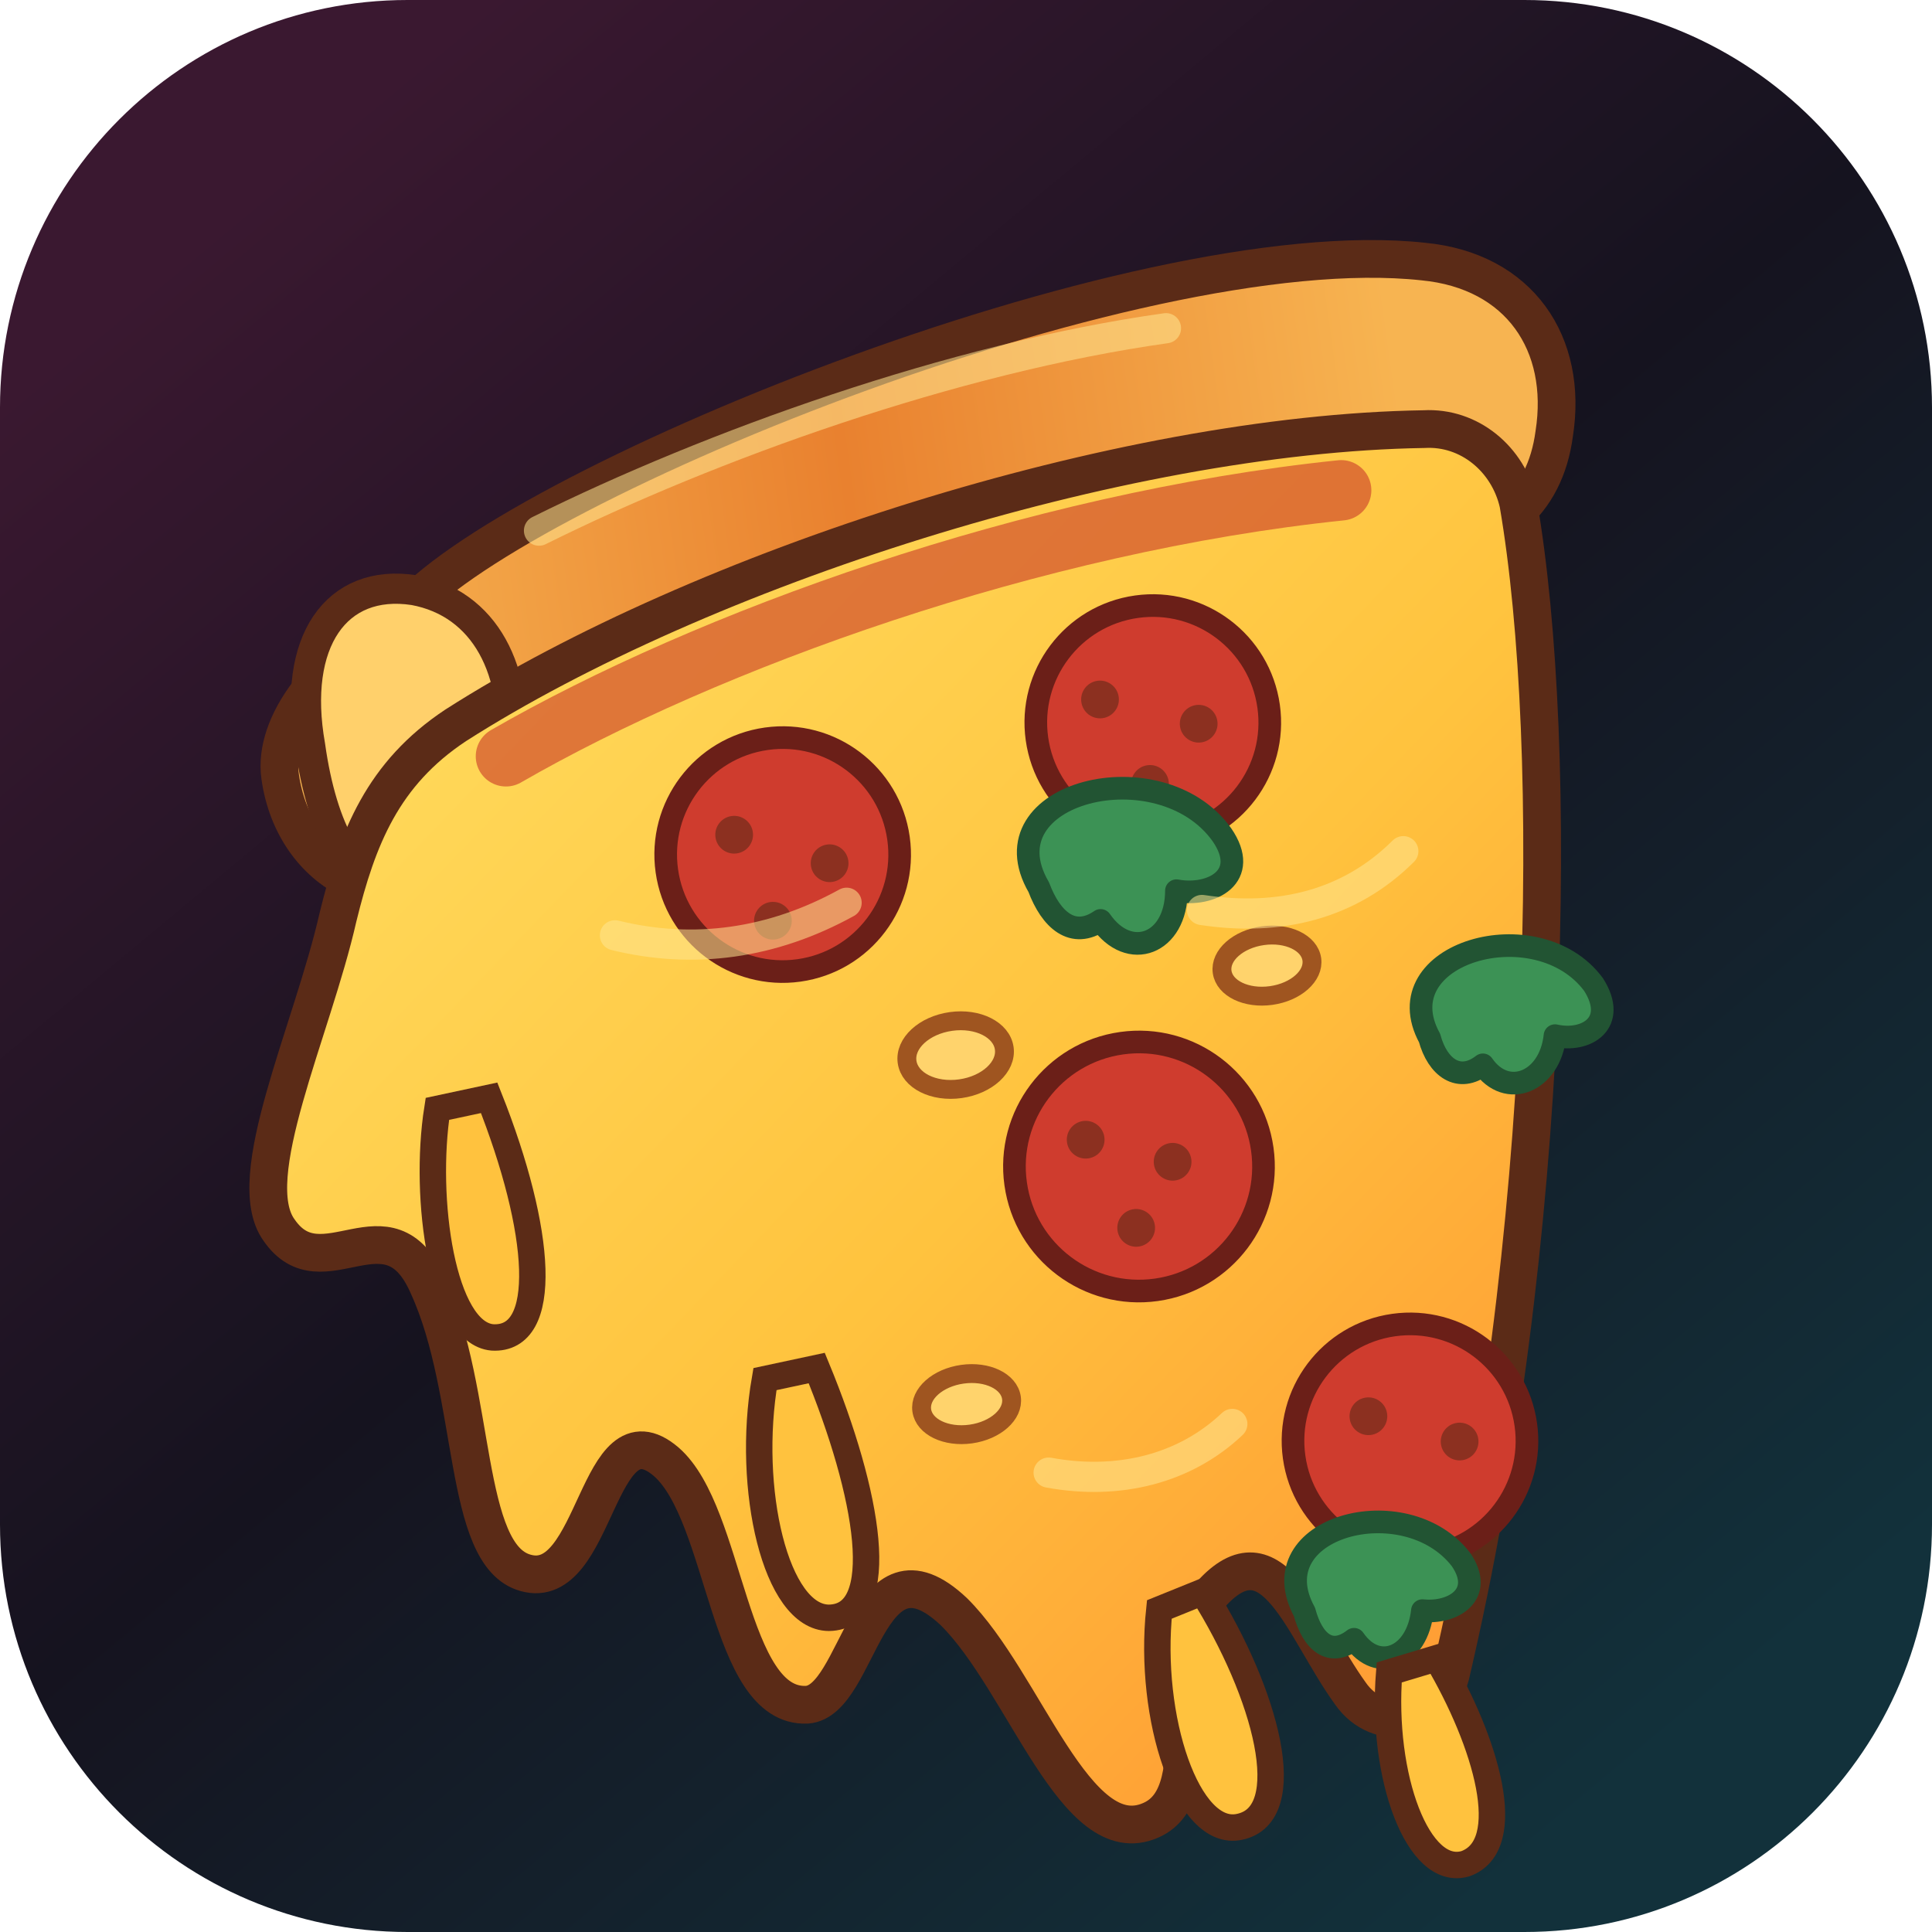
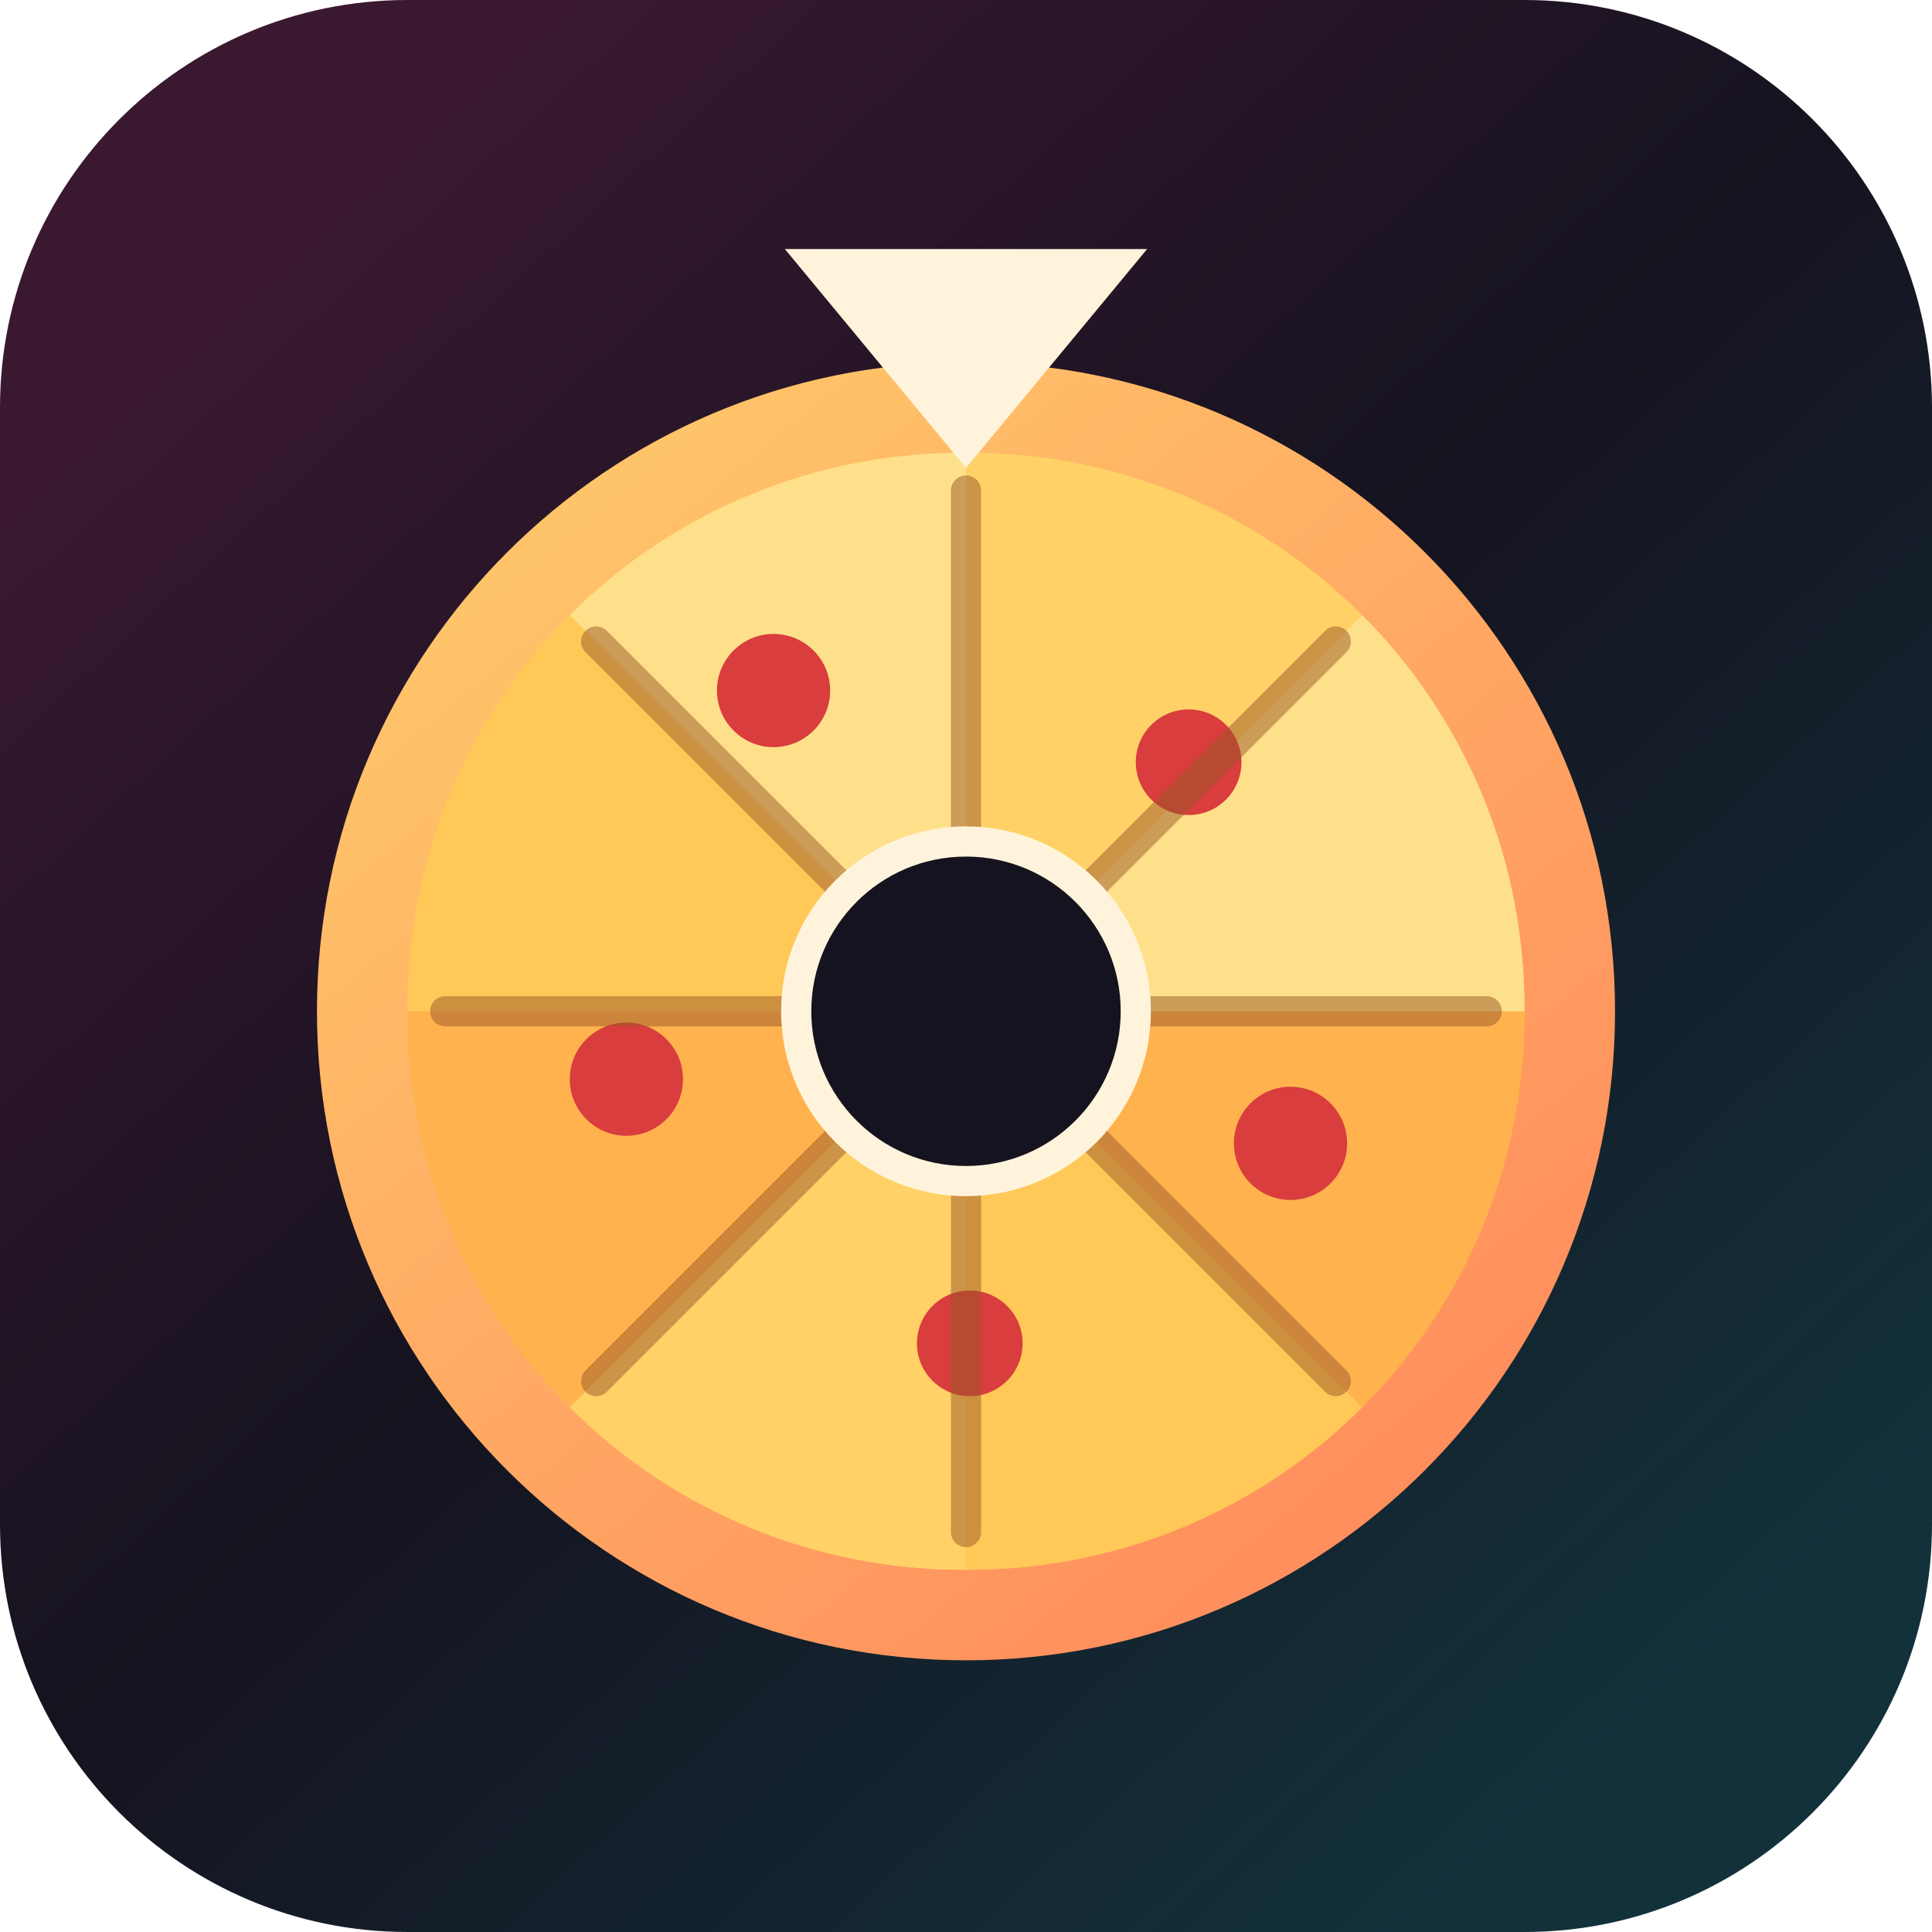
- <svg xmlns="http://www.w3.org/2000/svg" viewBox="0 0 512 512" role="img" aria-label="Pizza slice logo">
+ <svg xmlns="http://www.w3.org/2000/svg" viewBox="0 0 512 512" role="img" aria-label="Pizza spinner logo">
  <defs>
-     <linearGradient id="bg" x1="78" y1="42" x2="434" y2="470" gradientUnits="userSpaceOnUse">
+     <linearGradient id="bg" x1="76" y1="58" x2="438" y2="454" gradientUnits="userSpaceOnUse">
      <stop stop-color="#3a1830" />
      <stop offset="0.48" stop-color="#15131f" />
      <stop offset="1" stop-color="#12313b" />
    </linearGradient>
-     <linearGradient id="cheese" x1="144" y1="142" x2="370" y2="430" gradientUnits="userSpaceOnUse">
-       <stop stop-color="#ffd95a" />
-       <stop offset="0.55" stop-color="#ffc33e" />
-       <stop offset="1" stop-color="#ff9f35" />
-     </linearGradient>
-     <linearGradient id="crust" x1="94" y1="105" x2="391" y2="105" gradientUnits="userSpaceOnUse">
-       <stop stop-color="#f7b451" />
-       <stop offset="0.5" stop-color="#e9812f" />
-       <stop offset="1" stop-color="#f7b451" />
+     <linearGradient id="crust" x1="124" y1="96" x2="388" y2="416" gradientUnits="userSpaceOnUse">
+       <stop stop-color="#ffcb6b" />
+       <stop offset="1" stop-color="#ff8a5c" />
    </linearGradient>
  </defs>
  <rect width="512" height="512" rx="108" fill="url(#bg)" />
-   <g transform="rotate(-8 256 256)">
-     <path d="M121 143c31-29 206-74 281-55 25 6 35 27 28 50-5 18-19 27-40 25-75-10-180 11-259 49-25 12-48-5-48-31 0-14 15-29 38-38Z" fill="url(#crust)" stroke="#5b2b17" stroke-width="10" stroke-linejoin="round" />
-     <path d="M92 174c-1-28 13-43 33-37 18 6 25 25 19 48-6 22-20 34-35 30-11-3-17-18-17-41Z" fill="#ffd06b" stroke="#5b2b17" stroke-width="8" />
-     <path d="M131 174c70-32 185-52 265-42 12 1 21 11 22 23 2 65-18 194-61 305-5 12-21 13-27 1-10-19-14-47-33-31-16 13-6 52-24 57-21 6-28-41-44-62-20-25-28 20-42 19-21-2-14-53-28-69-16-18-23 32-41 24-16-7-6-49-15-79-7-25-28-2-37-20-8-15 16-51 27-80 8-20 17-36 38-46Z" fill="url(#cheese)" stroke="#5b2b17" stroke-width="10" stroke-linejoin="round" />
-     <path d="M143 184c57-23 147-42 229-39" fill="none" stroke="#d14e2c" stroke-width="16" stroke-linecap="round" opacity="0.7" />
-     <g fill="#cf3c2e" stroke="#6b1f18" stroke-width="6">
-       <circle cx="212" cy="220" r="31" />
-       <circle cx="314" cy="199" r="31" />
-       <circle cx="294" cy="315" r="33" />
-       <circle cx="355" cy="397" r="31" />
-     </g>
-     <g fill="#7c2d1d" opacity="0.8">
-       <circle cx="200" cy="213" r="5" />
-       <circle cx="224" cy="224" r="5" />
-       <circle cx="207" cy="237" r="5" />
-       <circle cx="301" cy="191" r="5" />
-       <circle cx="326" cy="201" r="5" />
-       <circle cx="311" cy="215" r="5" />
-       <circle cx="281" cy="306" r="5" />
-       <circle cx="303" cy="315" r="5" />
-       <circle cx="291" cy="331" r="5" />
-       <circle cx="345" cy="389" r="5" />
-       <circle cx="368" cy="399" r="5" />
-     </g>
-     <g fill="#3c9255" stroke="#225433" stroke-width="6" stroke-linejoin="round">
-       <path d="M278 238c-11-27 37-32 50-7 6 12-5 16-14 13-2 14-15 17-21 5-8 4-13-2-15-11Z" />
-       <path d="M375 292c-9-24 33-30 45-8 5 11-4 15-12 12-3 12-15 15-20 5-7 4-12-1-13-9Z" />
-       <path d="M321 438c-9-24 31-29 43-8 5 10-4 14-12 12-3 12-14 15-19 5-7 4-11-1-12-9Z" />
-     </g>
-     <g fill="#ffd36c" stroke="#9f5520" stroke-width="5">
-       <ellipse cx="250" cy="279" rx="13" ry="9" />
-       <ellipse cx="335" cy="267" rx="12" ry="8" />
-       <ellipse cx="240" cy="371" rx="12" ry="8" />
-     </g>
-     <g fill="none" stroke="#ffe68f" stroke-width="8" stroke-linecap="round" opacity="0.55">
-       <path d="M165 235c20 8 41 8 62 0" />
-       <path d="M320 250c20 6 39 4 55-8" />
-       <path d="M259 392c18 6 36 4 50-6" />
-       <path d="M160 126c48-16 115-30 172-30" />
-     </g>
-     <g fill="#ffc23e" stroke="#5b2b17" stroke-width="7">
-       <path d="M112 274c-7 23-7 59 6 62 15 3 17-26 8-63Z" />
-       <path d="M188 357c-9 28-6 63 8 65 16 2 15-31 6-66Z" />
-       <path d="M283 432c-7 28-1 61 13 60 16-1 12-34-1-63Z" />
-       <path d="M341 457c-6 27 0 55 13 53 14-3 10-31 0-55Z" />
-     </g>
+   <circle cx="256" cy="268" r="172" fill="url(#crust)" />
+   <circle cx="256" cy="268" r="148" fill="#ffd166" />
+   <path d="M256 120v148L151 163a147 147 0 0 1 105-43Z" fill="#ffe08a" />
+   <path d="M151 163l105 105H108a147 147 0 0 1 43-105Z" fill="#ffc857" />
+   <path d="M108 268h148L151 373a147 147 0 0 1-43-105Z" fill="#ffb24d" />
+   <path d="M151 373l105-105v148a147 147 0 0 1-105-43Z" fill="#ffd166" />
+   <path d="M256 416V268l105 105a147 147 0 0 1-105 43Z" fill="#ffc857" />
+   <path d="M361 373 256 268h148a147 147 0 0 1-43 105Z" fill="#ffb24d" />
+   <path d="M404 268H256l105-105a147 147 0 0 1 43 105Z" fill="#ffe08a" />
+   <path d="M361 163 256 268V120a147 147 0 0 1 105 43Z" fill="#ffd166" />
+   <g fill="#d93d3d">
+     <circle cx="205" cy="183" r="15" />
+     <circle cx="315" cy="202" r="14" />
+     <circle cx="342" cy="303" r="15" />
+     <circle cx="257" cy="356" r="14" />
+     <circle cx="166" cy="286" r="15" />
+     <circle cx="230" cy="246" r="12" />
  </g>
+   <g stroke="#9a5828" stroke-linecap="round" stroke-width="8" opacity="0.5">
+     <path d="M256 130v276" />
+     <path d="M118 268h276" />
+     <path d="m158 170 196 196" />
+     <path d="M354 170 158 366" />
+   </g>
+   <circle cx="256" cy="268" r="45" fill="#15131f" stroke="#fff4db" stroke-width="8" />
+   <path d="M208 66h96l-48 58Z" fill="#fff4db" />
</svg>
